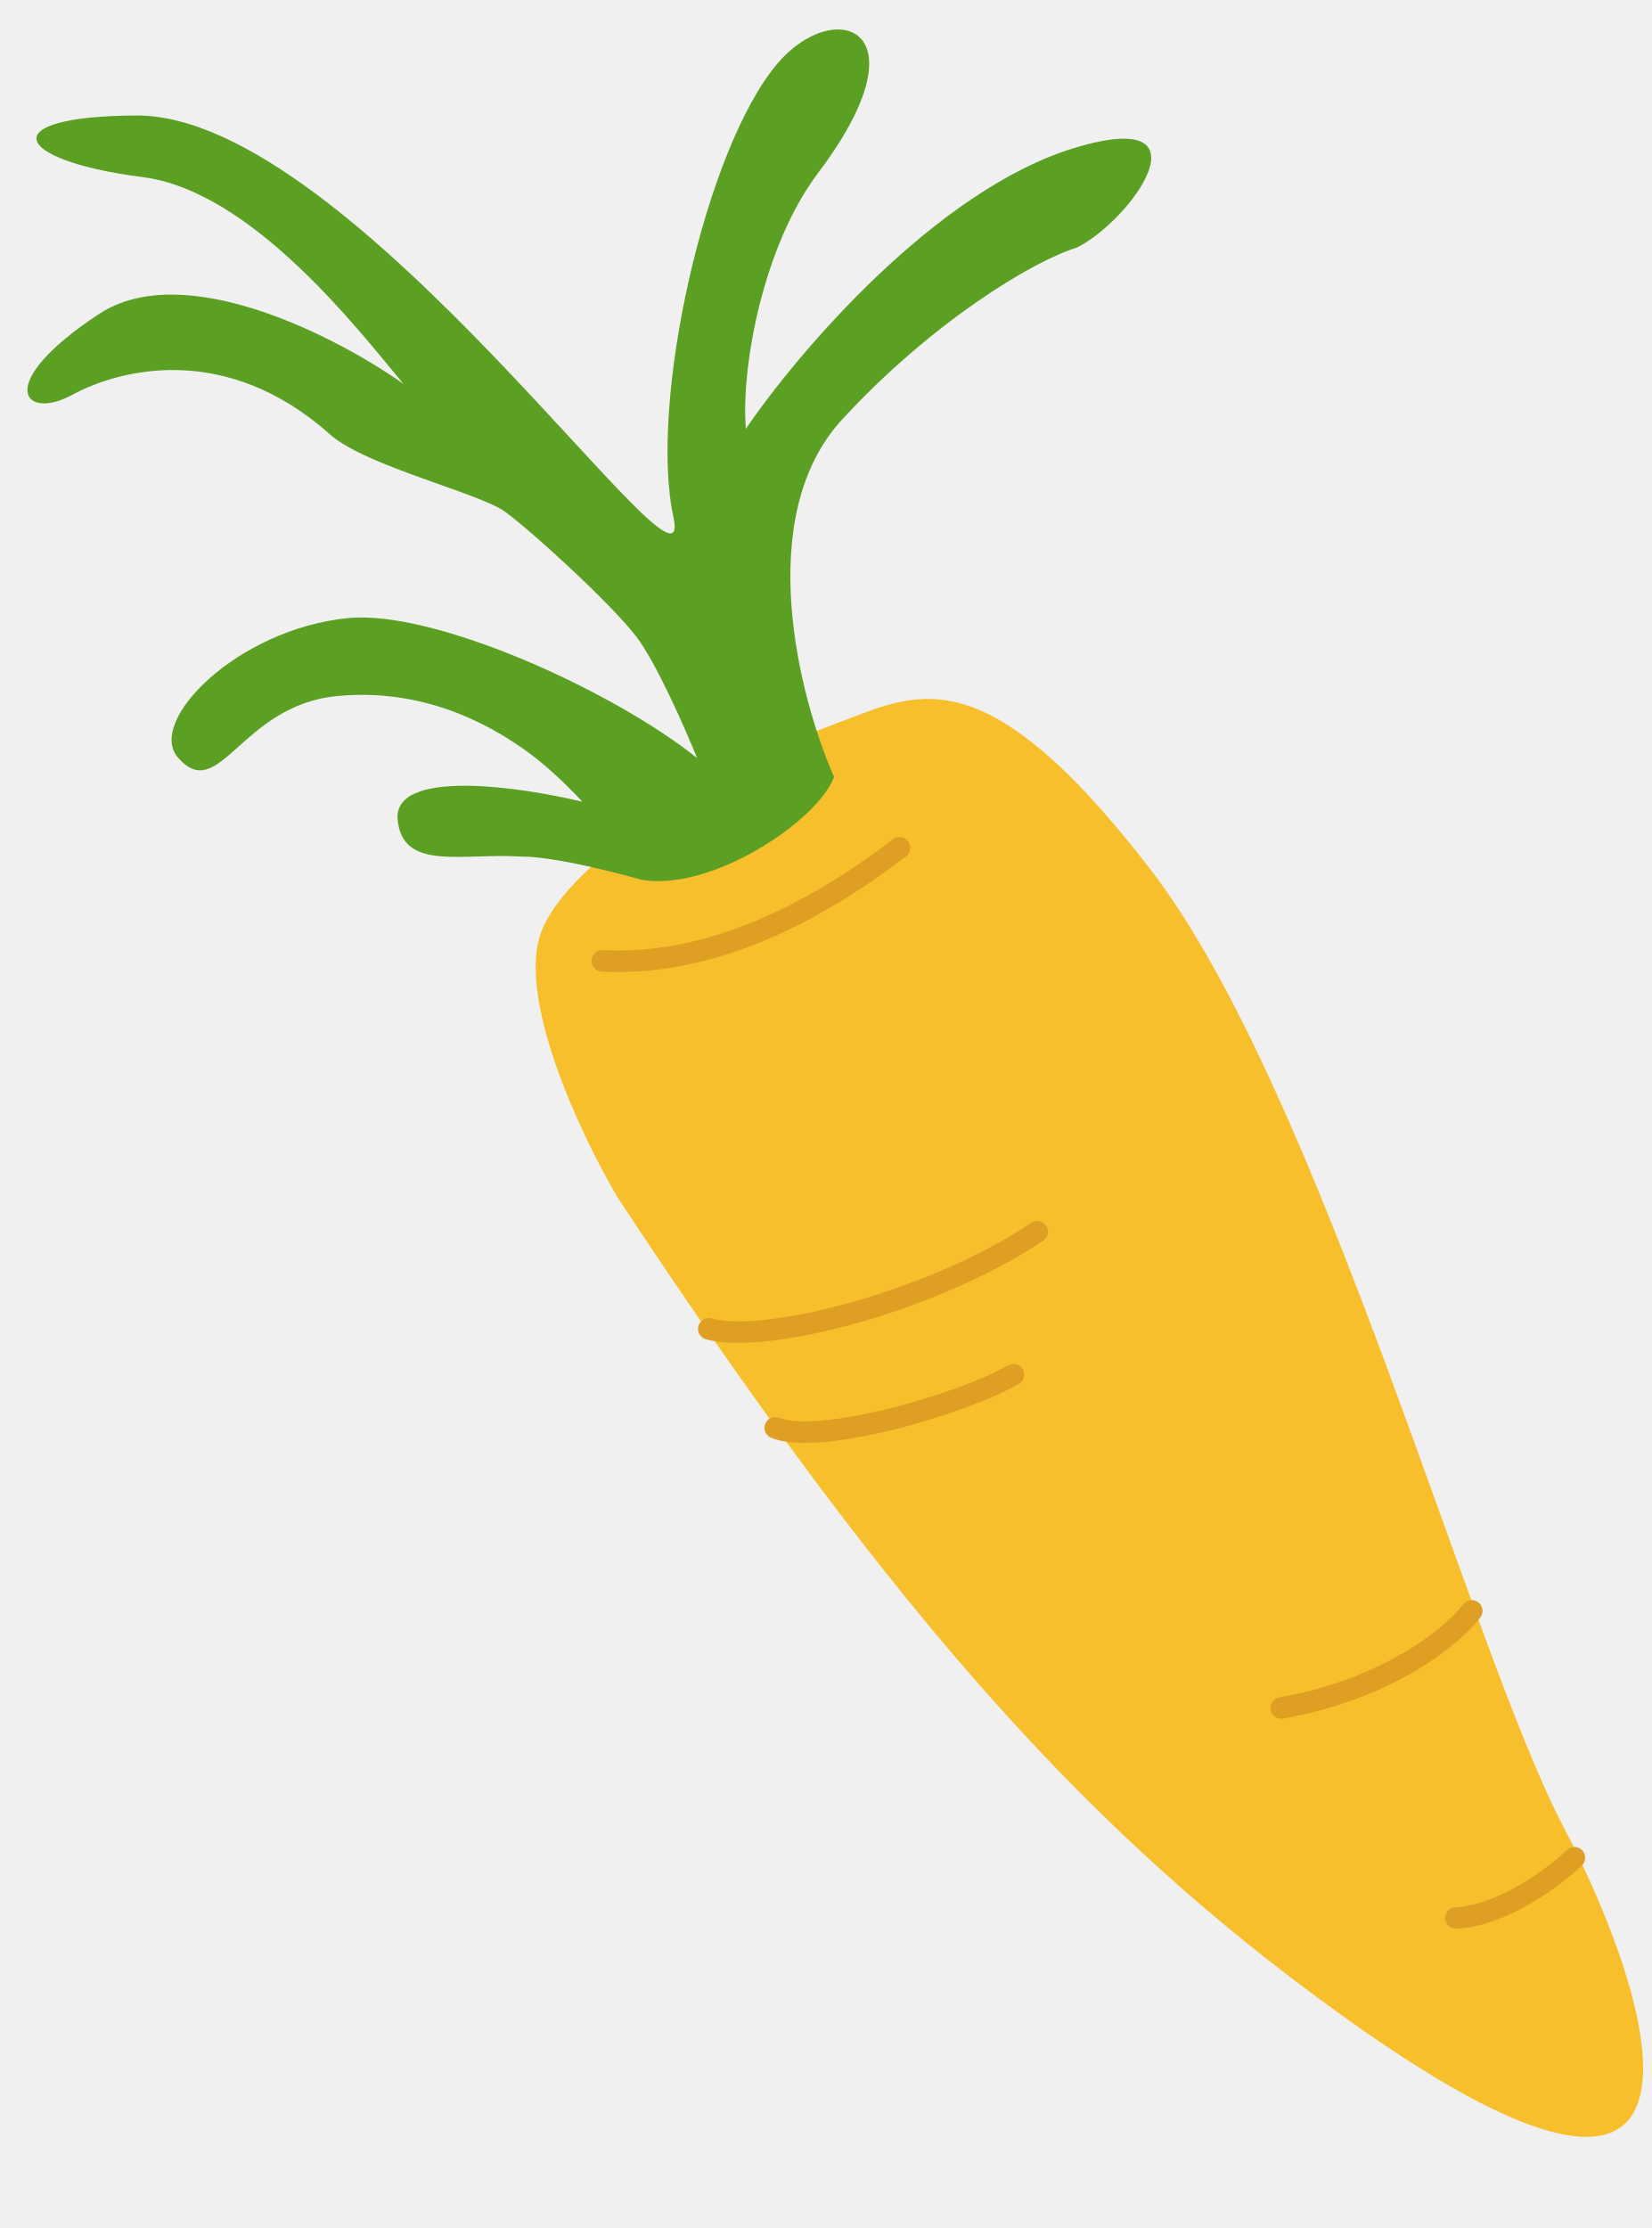
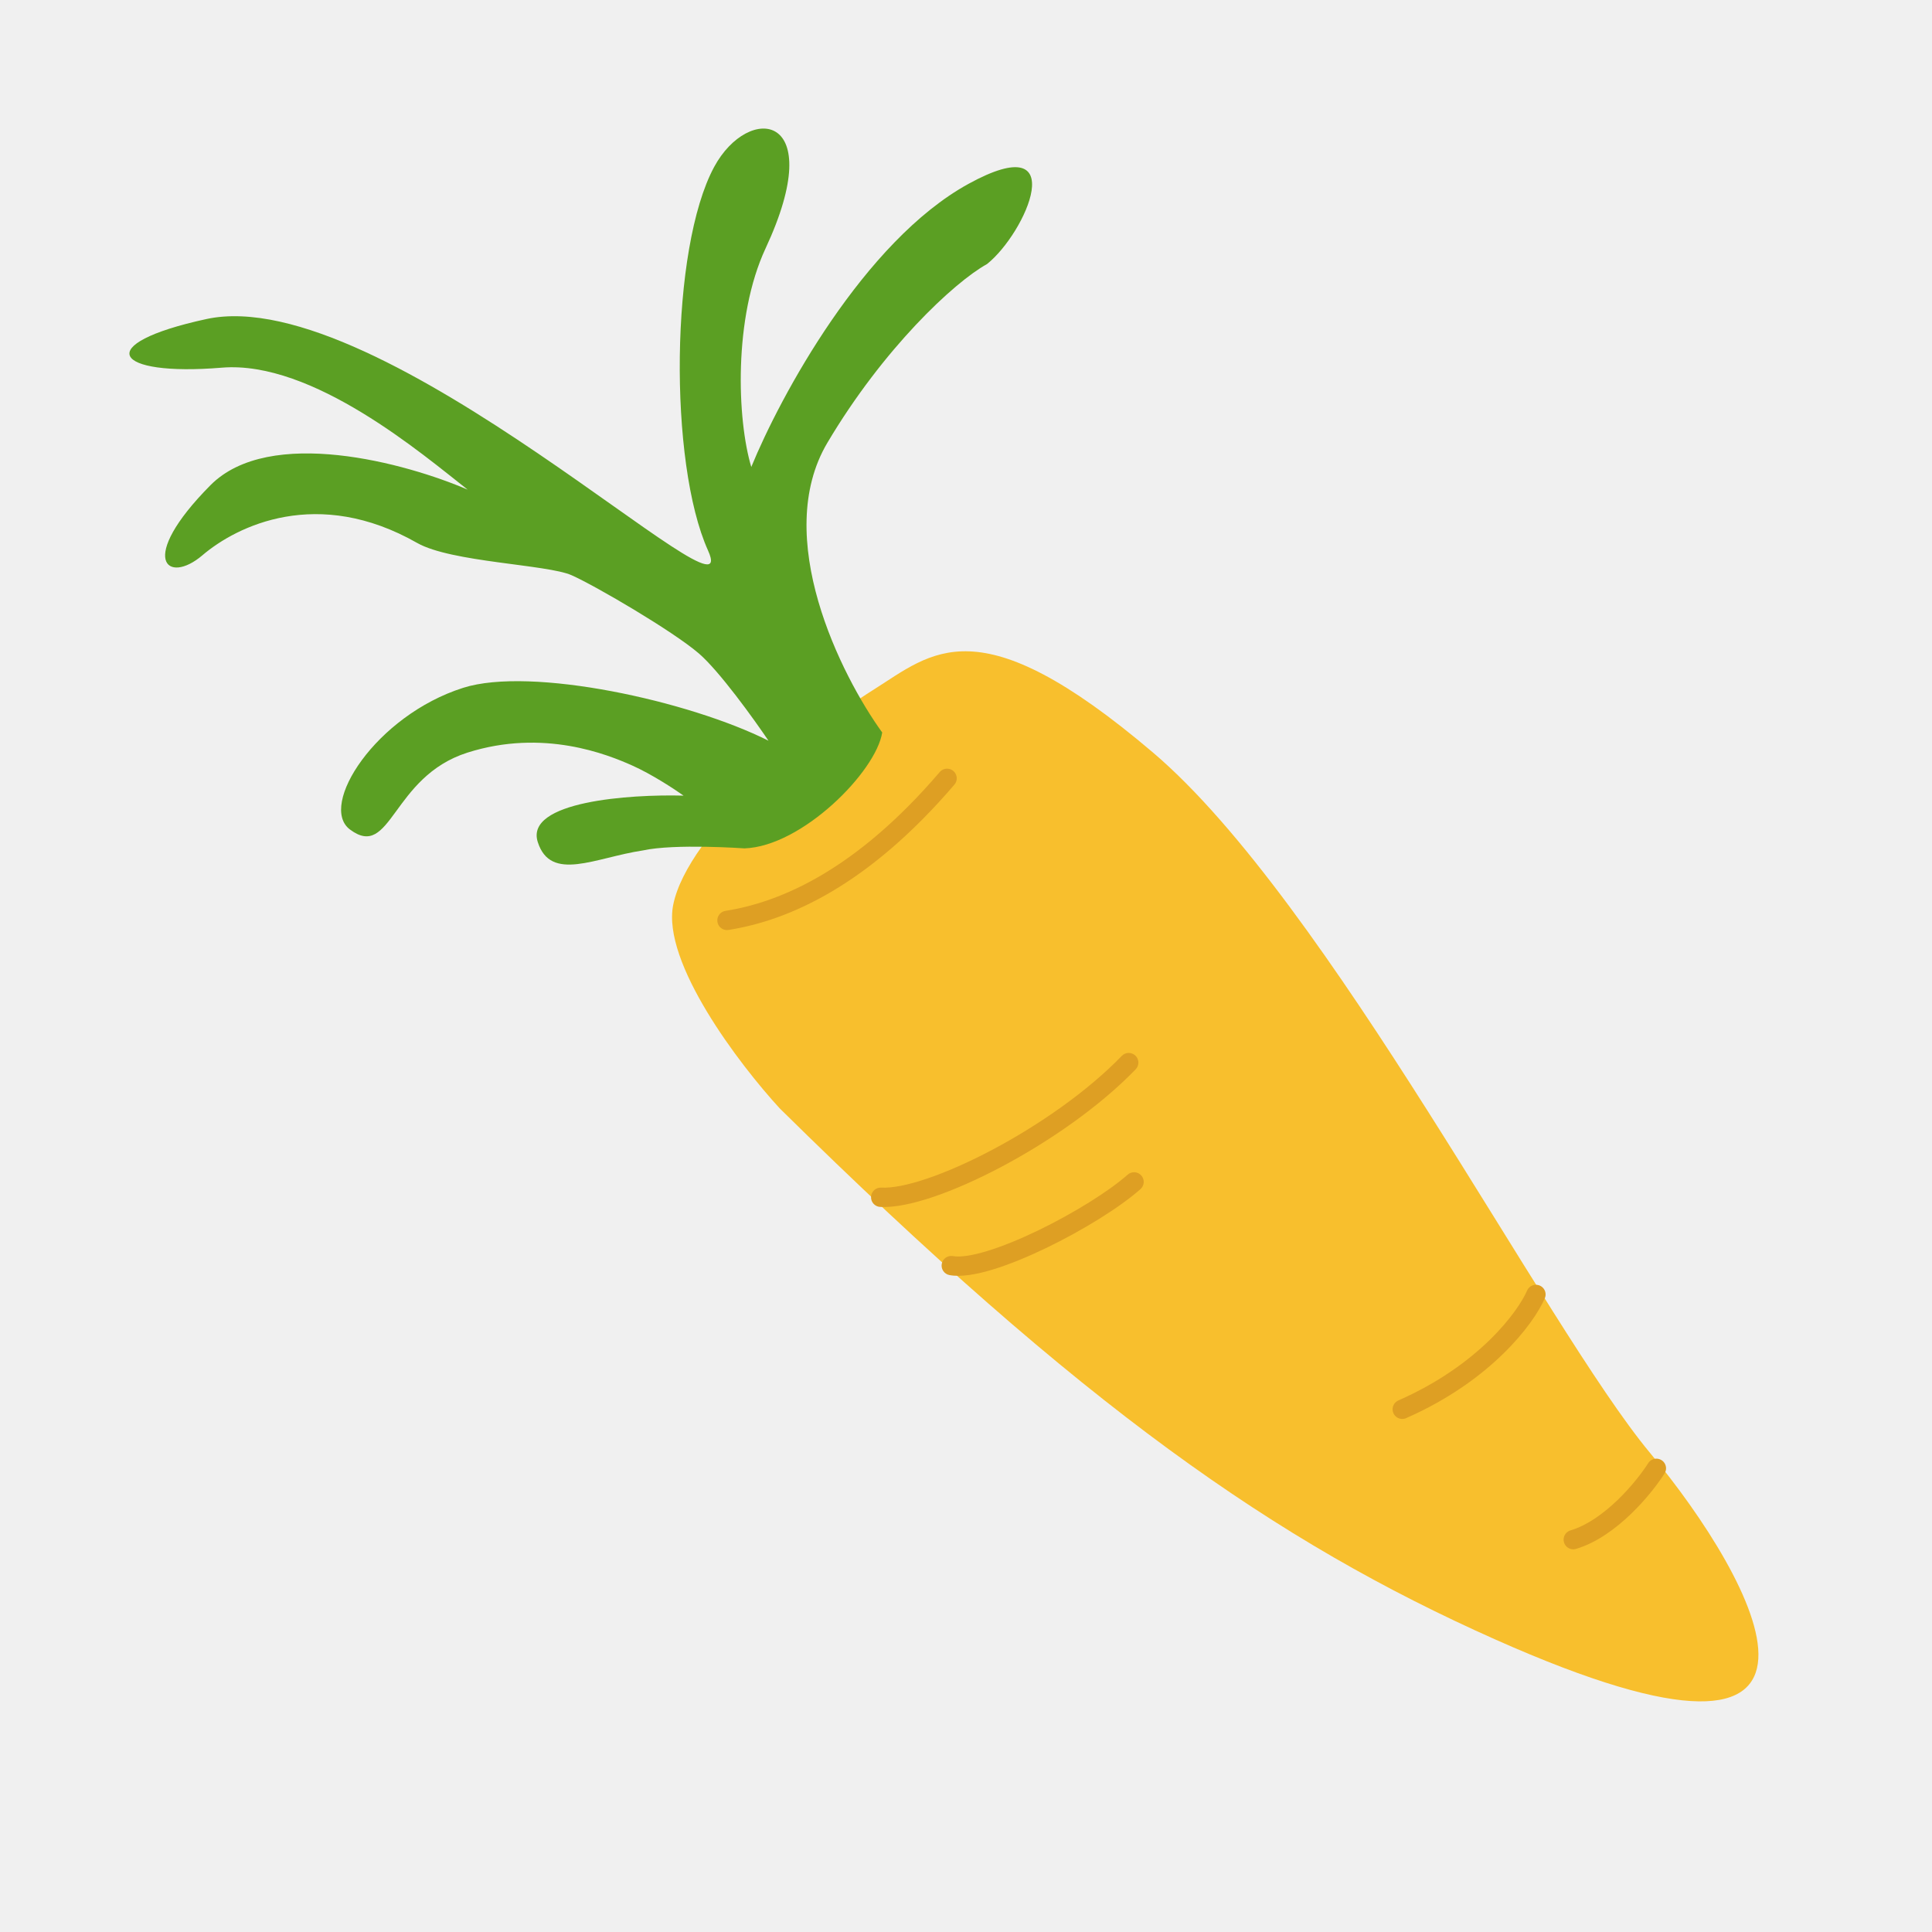
- <svg xmlns="http://www.w3.org/2000/svg" width="307" height="414" viewBox="0 0 307 414" fill="none">
+ <svg xmlns="http://www.w3.org/2000/svg" width="400" height="400" viewBox="0 0 400 400" fill="none">
  <g clip-path="url(#clip0)">
-     <path d="M247.619 373.216C203.796 341.345 167.498 302.539 114.758 222.475C107.93 210.92 95.583 184.768 100.819 172.598C107.364 157.386 139.834 140.131 154.869 134.636C169.904 129.141 182.109 120.407 213.776 161.51C245.443 202.613 273.214 306.397 290.518 339.364C307.821 372.331 325.343 429.743 247.619 373.216Z" fill="#F8BF2D" />
-     <path d="M156.531 77.921C139.821 96.04 148.559 129.781 155.017 144.386C151.817 152.739 131.993 165.738 119.21 163.476C119.21 163.476 104.044 159.103 96.681 159.156C85.869 158.491 74.844 161.902 73.907 152.348C72.969 142.794 96.406 146.12 108.242 148.978C106.553 147.134 102.203 142.738 98.308 139.905C93.439 136.364 80.519 127.584 62.605 129.342C44.691 131.1 40.782 149.571 33.081 140.781C27.173 134.037 44.104 116.872 64.7 114.85C80.688 113.281 113.918 128.324 129.55 140.857C127.338 135.381 121.99 123.211 118.298 118.349C113.682 112.271 98.781 98.661 93.912 95.12C89.043 91.579 67.957 86.615 61.35 80.732C42.082 63.574 22.467 68.472 13.403 73.381C4.339 78.29 -1.37 71.314 18.455 58.315C34.315 47.916 62.76 62.675 75 71.354C66.841 61.604 46.917 35.521 26.512 32.907C2.089 29.778 -1.229 21.562 25.388 21.462C65.888 21.308 129.743 117.225 125.154 96.073C120.566 74.919 131 27.674 144.512 11.778C155.135 -0.718 172.485 5.013 152.037 32.141C141.681 45.879 137.692 68.549 138.617 79.679C148.278 65.501 174.042 35.206 199.808 27.451C225.574 19.697 210.181 41.003 200.122 46.01C191.992 48.482 173.241 59.801 156.531 77.921Z" fill="#5B9F23" />
-     <path d="M111.953 178.539C125.252 179.243 143.8 175.412 167.166 157.544" stroke="#DE9F23" stroke-width="4" stroke-linecap="round" />
-     <path d="M132.255 245.004C131.189 244.714 130.09 245.342 129.799 246.408C129.509 247.473 130.137 248.573 131.203 248.863L132.255 245.004ZM193.875 230.544C194.791 229.927 195.034 228.684 194.416 227.768C193.799 226.852 192.556 226.61 191.64 227.227L193.875 230.544ZM144.848 263.467C143.827 263.044 142.658 263.53 142.235 264.551C141.813 265.571 142.299 266.741 143.319 267.163L144.848 263.467ZM189.318 257.185C190.279 256.64 190.616 255.419 190.071 254.458C189.526 253.497 188.305 253.16 187.344 253.706L189.318 257.185ZM131.203 248.863C134.29 249.705 138.591 249.703 143.422 249.133C148.307 248.557 153.937 247.374 159.789 245.704C171.473 242.371 184.228 237.045 193.875 230.544L191.64 227.227C182.438 233.428 170.099 238.604 158.691 241.858C152.997 243.482 147.581 244.615 142.953 245.16C138.27 245.713 134.588 245.64 132.255 245.004L131.203 248.863ZM143.319 267.163C145.758 268.171 149.281 268.277 153.036 267.956C156.883 267.627 161.311 266.816 165.772 265.728C174.658 263.562 183.954 260.228 189.318 257.185L187.344 253.706C182.429 256.494 173.529 259.72 164.824 261.842C160.49 262.899 156.274 263.664 152.695 263.97C149.024 264.284 146.337 264.082 144.848 263.467L143.319 267.163Z" fill="#DE9F23" />
-     <path d="M273.526 299.332C270.118 303.853 258.265 313.792 238.119 317.377" stroke="#DE9F23" stroke-width="4" stroke-linecap="round" />
-     <path d="M292.597 345.189C288.926 348.731 279.383 355.931 270.586 356.392" stroke="#DE9F23" stroke-width="4" stroke-linecap="round" />
+     <path d="M309.59 339.44C264.138 319.201 224.117 291.295 161.437 229.482C153.094 220.411 137.003 199.287 139.377 187.357C142.345 172.443 168.204 150.736 180.655 142.925C193.106 135.114 202.396 124.936 238.698 155.791C274.999 186.645 319.793 274.536 341.639 300.832C363.485 327.128 390.204 375.335 309.59 339.44Z" fill="#F8BF2D" />
+     <path d="M171.297 91.674C159.757 111.142 174.059 139.772 182.652 151.653C181.377 159.766 166.06 175.232 154.148 175.646C154.148 175.646 139.692 174.621 133.089 176.077C123.253 177.548 114.004 182.72 111.334 174.32C108.664 165.919 130.349 164.423 141.524 164.725C139.655 163.392 134.908 160.276 130.867 158.477C125.817 156.228 112.535 150.815 96.784 155.821C81.033 160.827 81.056 178.162 72.458 171.742C65.862 166.816 77.783 148.161 95.892 142.406C109.95 137.938 142.671 145.091 159.107 153.356C156.073 148.861 148.942 138.955 144.696 135.295C139.388 130.719 123.403 121.348 118.352 119.099C113.302 116.85 93.416 116.426 86.358 112.407C65.772 100.684 49.093 108.835 41.892 114.977C34.692 121.12 28.231 115.947 43.548 100.481C55.801 88.108 84.169 95.921 96.822 101.374C87.63 94.179 64.747 74.566 45.922 76.122C23.391 77.984 18.839 71.241 42.724 66.058C79.065 58.173 154.759 132.096 146.592 113.978C138.425 95.859 138.758 51.434 147.851 34.574C155 21.319 171.678 23.147 158.504 51.421C151.832 65.74 152.586 86.862 155.546 96.68C161.51 82.099 178.852 49.964 200.507 38.071C222.163 26.178 212.416 48.257 204.34 54.677C197.511 58.453 182.838 72.205 171.297 91.674Z" fill="#5B9F23" />
+     <path d="M150.513 190.562C162.591 188.65 178.515 181.662 196.081 161.146" stroke="#DE9F23" stroke-width="4" stroke-linecap="round" />
+     <path d="M182.45 245.886C181.347 245.824 180.403 246.668 180.341 247.771C180.278 248.873 181.122 249.818 182.225 249.88L182.45 245.886ZM235.13 221.389C235.898 220.595 235.876 219.329 235.081 218.561C234.287 217.794 233.02 217.816 232.253 218.611L235.13 221.389ZM197.311 260.06C196.225 259.86 195.182 260.578 194.982 261.664C194.782 262.75 195.5 263.793 196.586 263.994L197.311 260.06ZM236.125 246.194C236.951 245.461 237.026 244.197 236.293 243.371C235.56 242.545 234.296 242.47 233.47 243.203L236.125 246.194ZM182.225 249.88C185.19 250.047 189.076 249.214 193.311 247.776C197.599 246.32 202.436 244.177 207.378 241.556C217.244 236.322 227.695 229.089 235.13 221.389L232.253 218.611C225.191 225.924 215.115 232.923 205.503 238.022C200.706 240.567 196.067 242.616 192.025 243.988C187.931 245.378 184.635 246.009 182.45 245.886L182.225 249.88ZM196.586 263.994C199.011 264.44 202.227 263.85 205.541 262.842C208.944 261.808 212.774 260.229 216.576 258.396C224.149 254.747 231.874 249.968 236.125 246.194L233.47 243.203C229.605 246.633 222.244 251.225 214.84 254.793C211.154 256.569 207.523 258.059 204.378 259.015C201.144 259.999 198.725 260.32 197.311 260.06L196.586 263.994Z" fill="#DE9F23" />
+     <path d="M318 268C315.94 272.773 307.52 284.211 290.322 291.778" stroke="#DE9F23" stroke-width="4" stroke-linecap="round" />
+     <path d="M342.936 304C340.428 307.957 333.475 316.45 325.727 318.769" stroke="#DE9F23" stroke-width="4" stroke-linecap="round" />
  </g>
  <defs>
    <clipPath id="clip0">
-       <rect width="307" height="414" fill="white" />
+       <rect width="400" height="400" fill="white" />
    </clipPath>
  </defs>
</svg>
